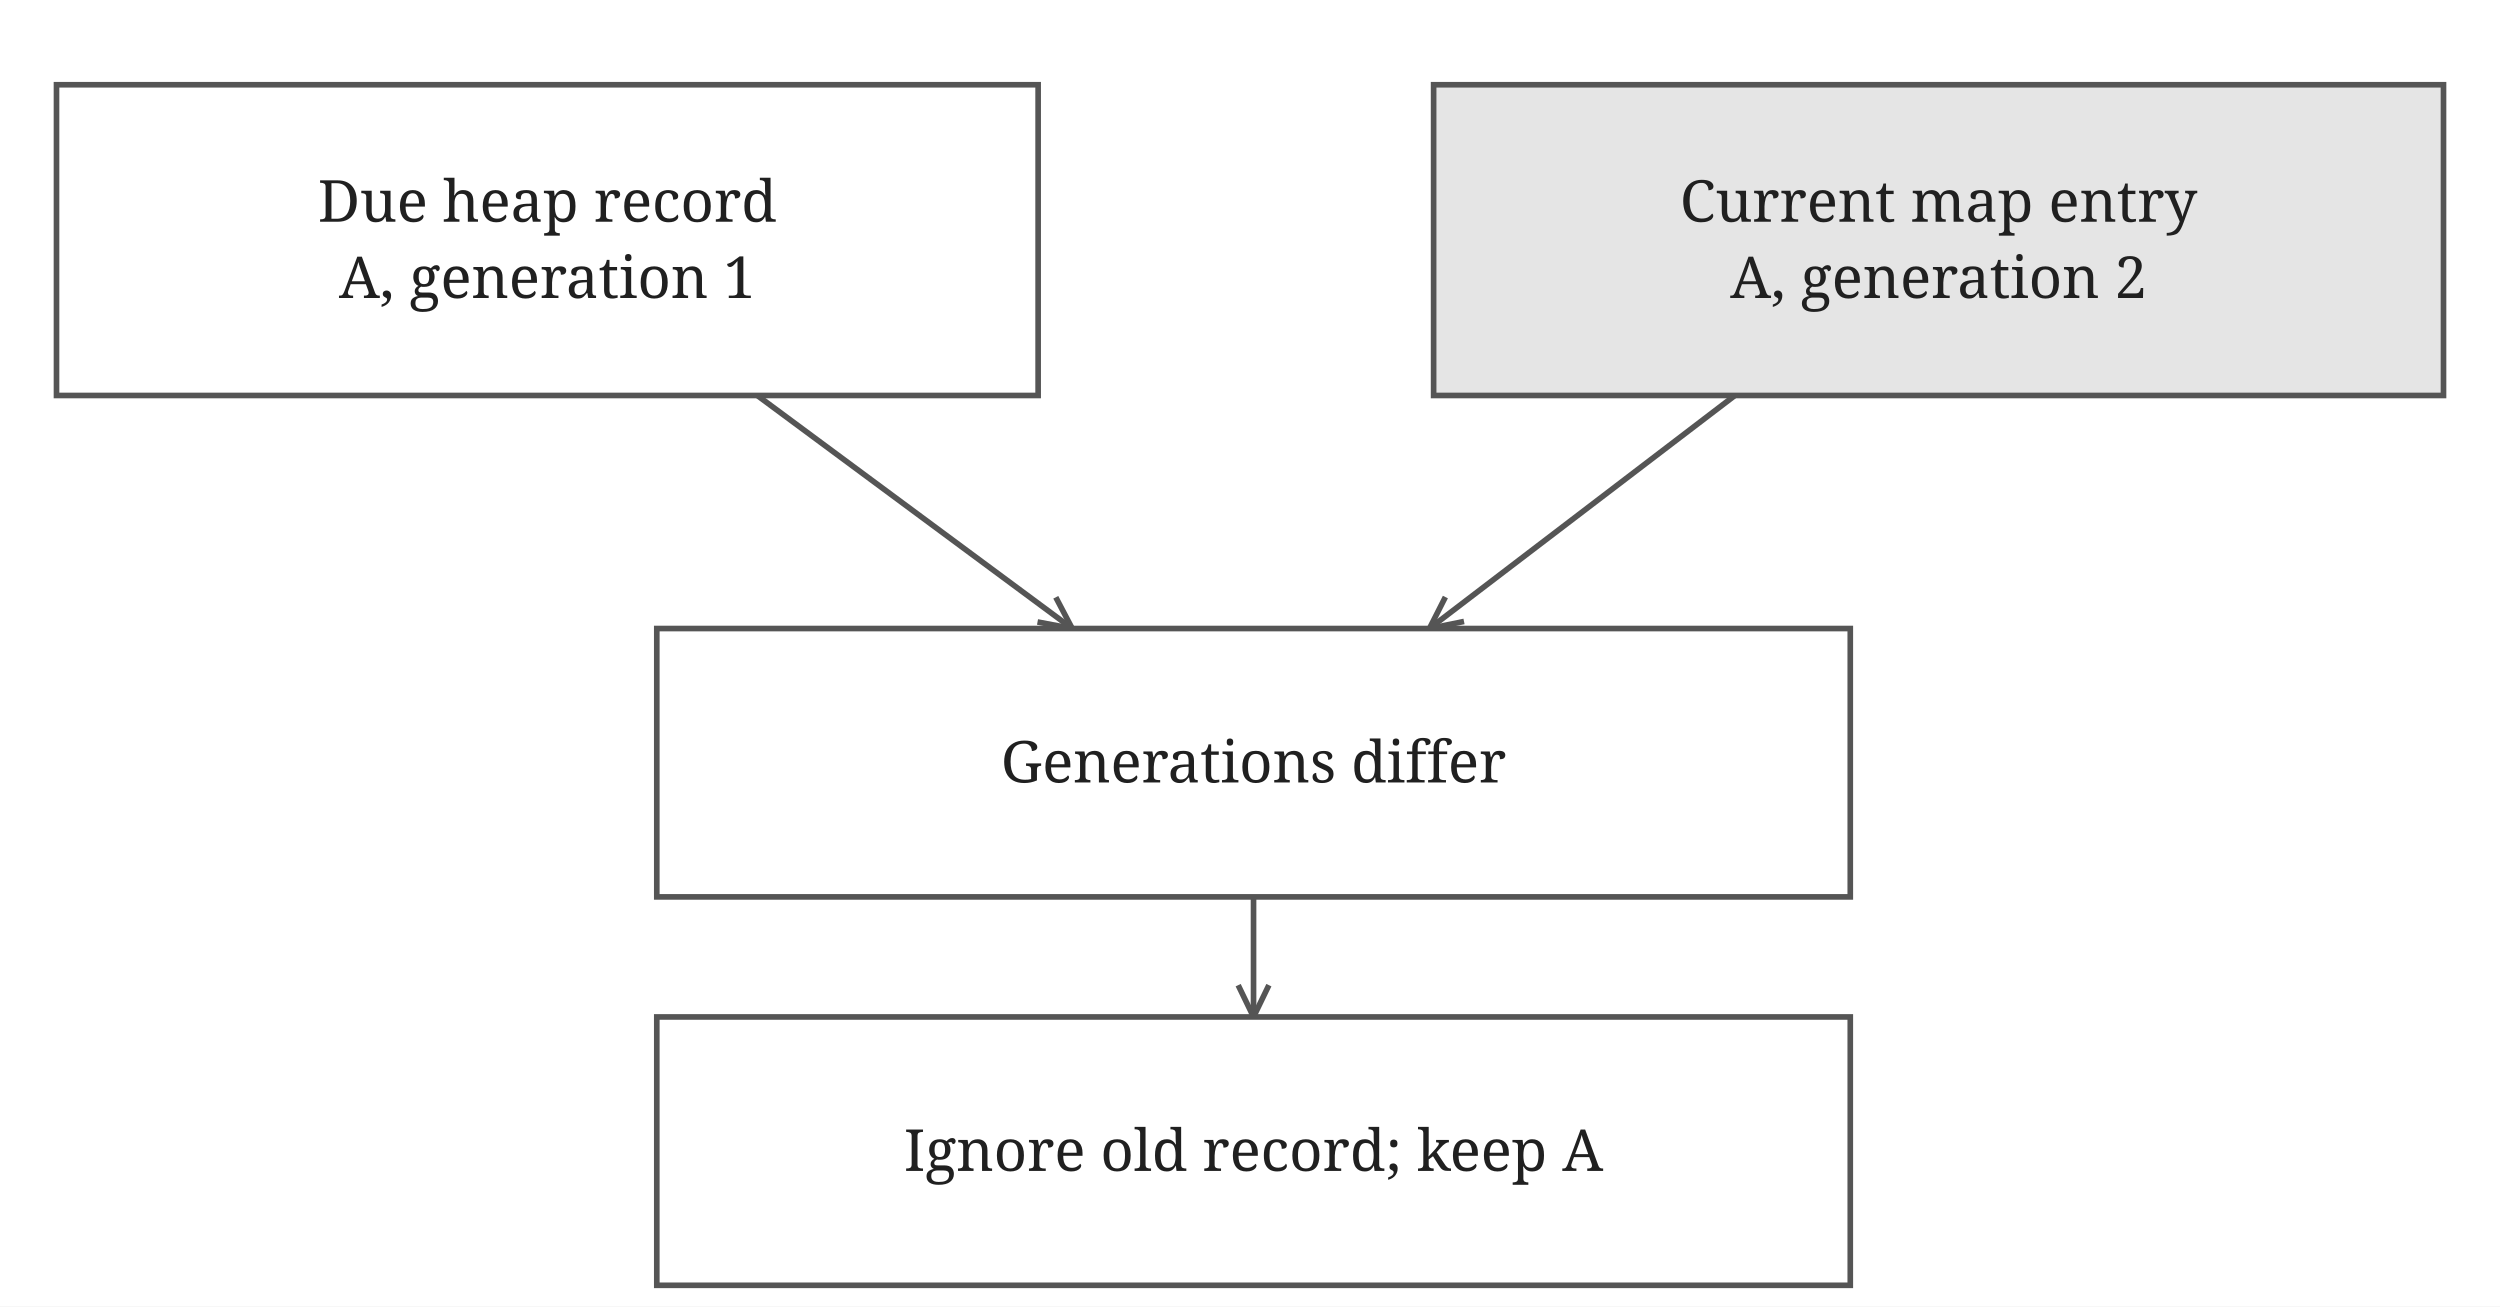
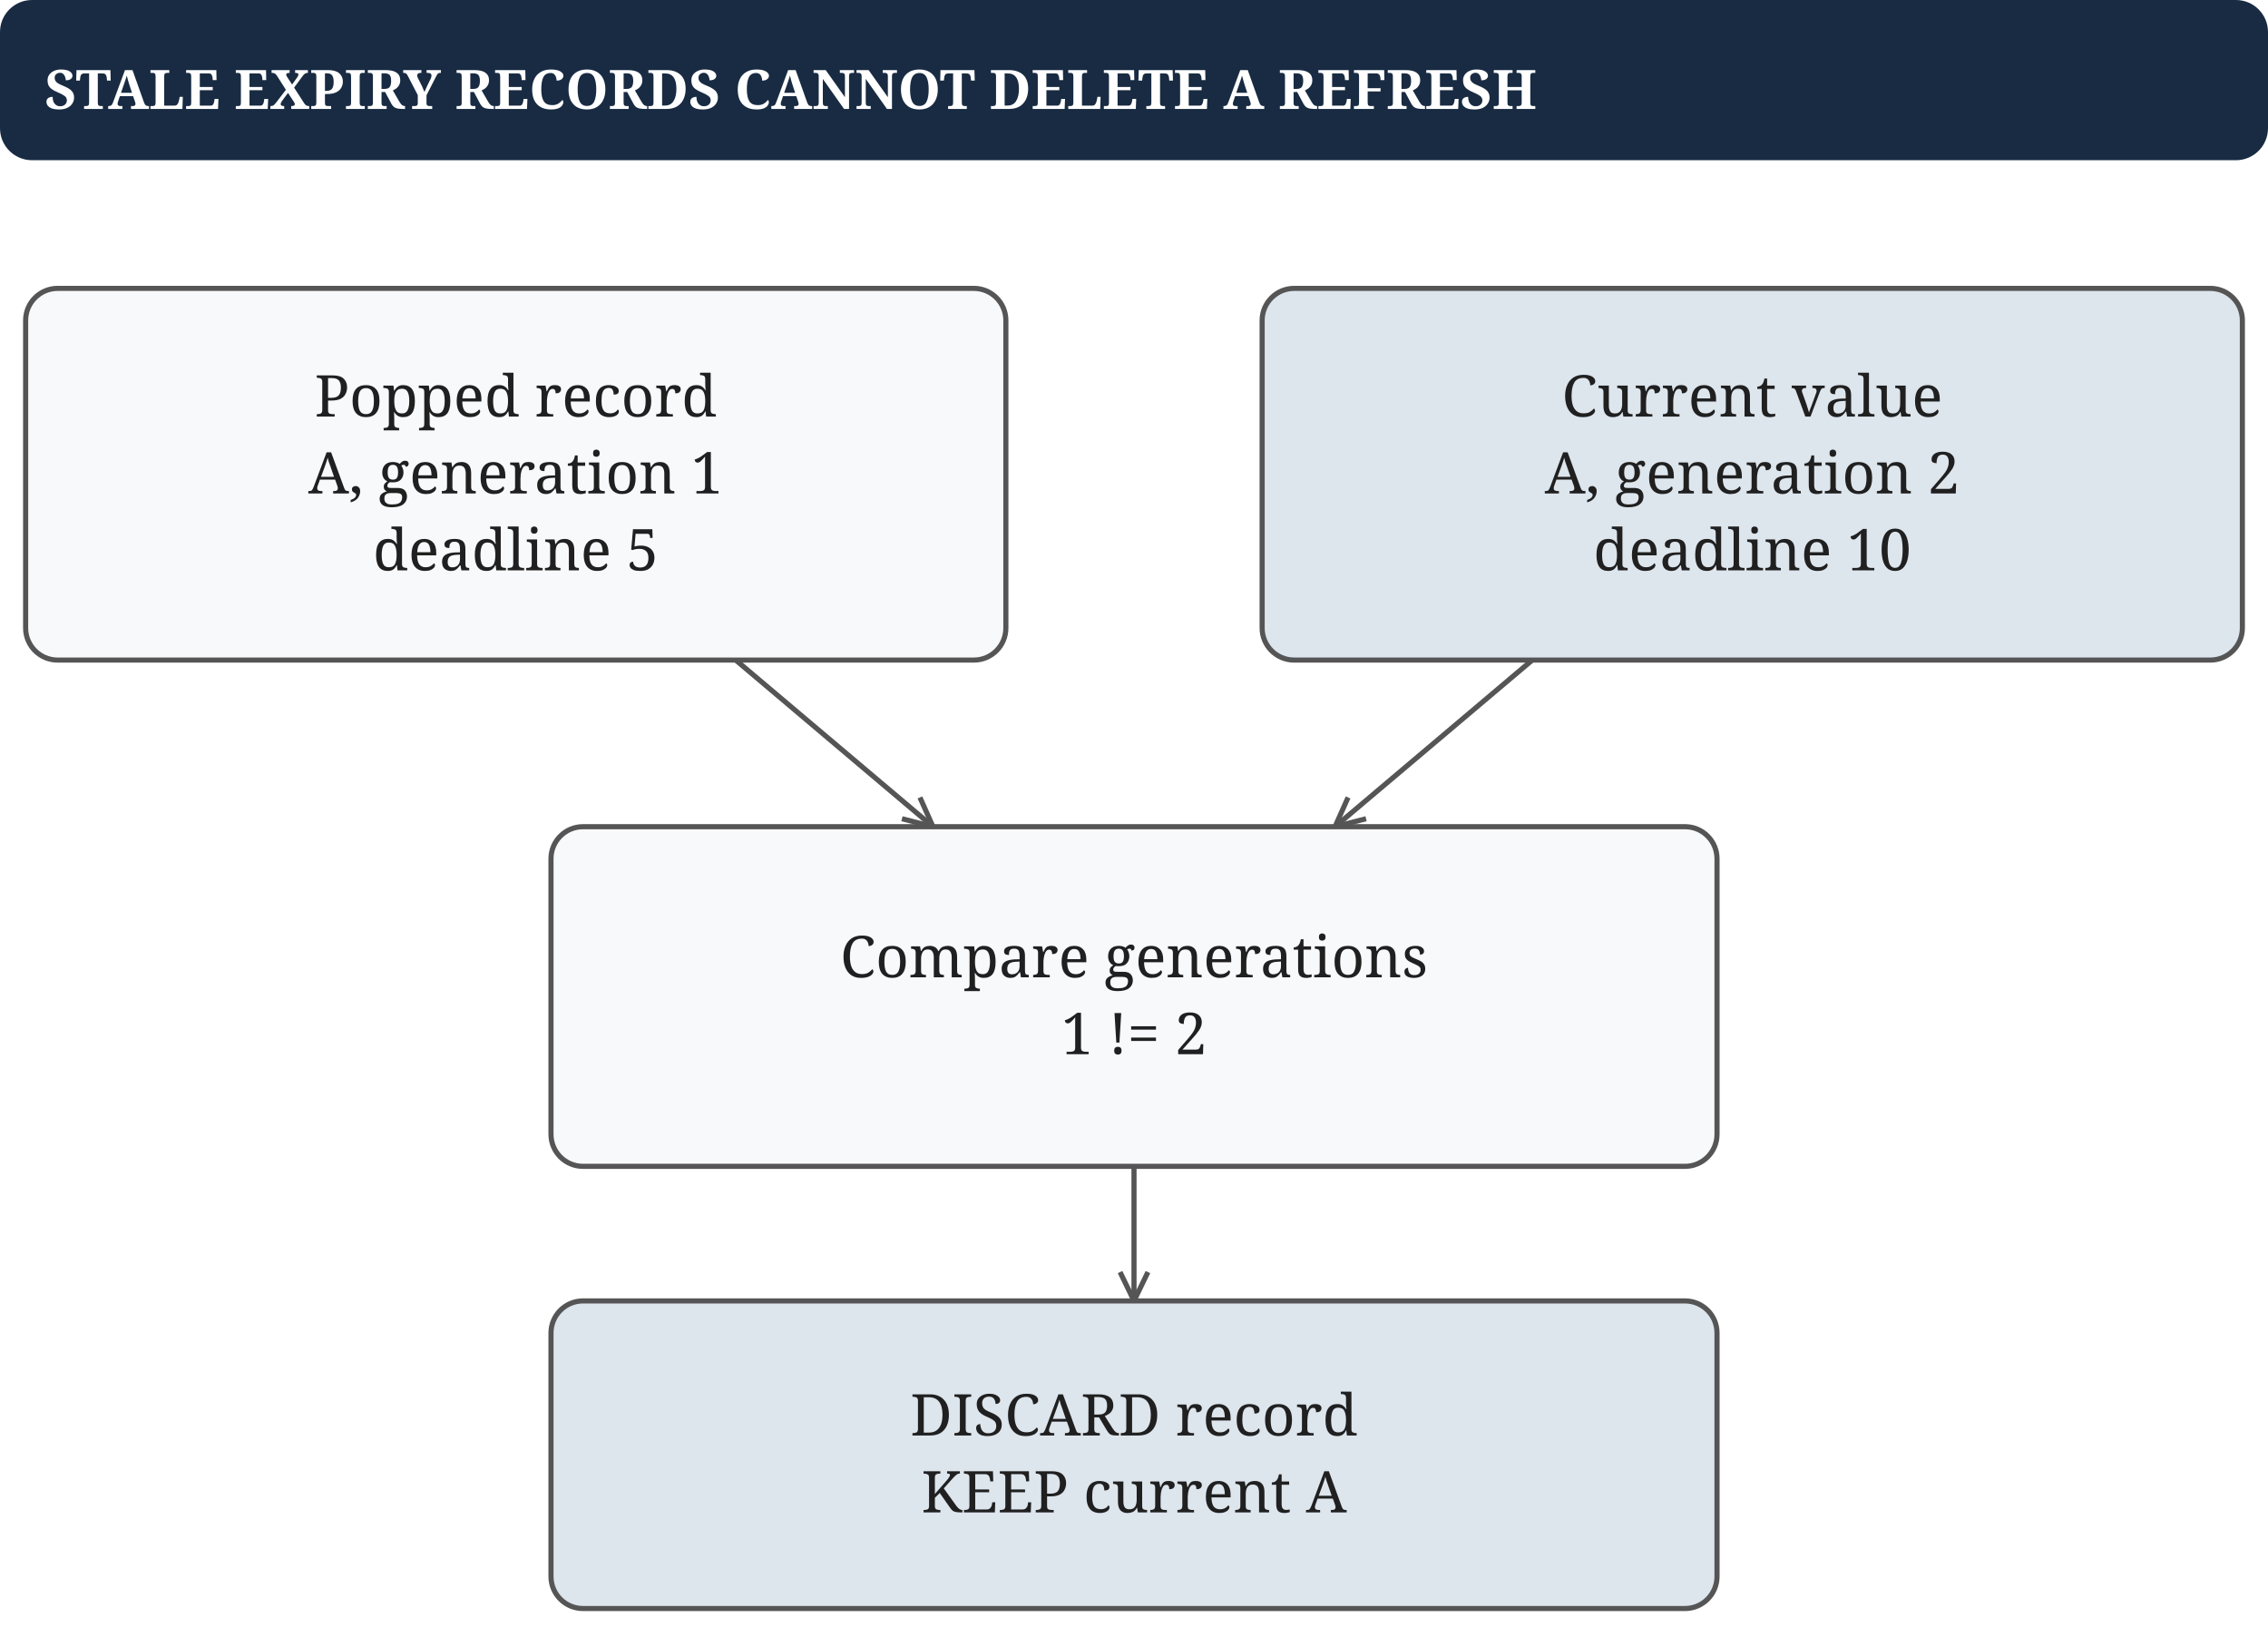
- <svg xmlns="http://www.w3.org/2000/svg" viewBox="0 0 354 185" role="img">
+ <svg xmlns="http://www.w3.org/2000/svg" viewBox="0 0 354 257" role="img">
  <rect width="100%" height="100%" fill="white" />
-   <line x1="107.23" y1="56.0" x2="151.824" y2="89.0" stroke="#555555" stroke-width="0.8" />
-   <line x1="151.824" y1="89.0" x2="149.499" y2="84.574" stroke="#555555" stroke-width="0.8" />
-   <line x1="151.824" y1="89.0" x2="146.912" y2="88.07" stroke="#555555" stroke-width="0.8" />
-   <line x1="245.662" y1="56.0" x2="202.405" y2="89.0" stroke="#555555" stroke-width="0.8" />
-   <line x1="202.405" y1="89.0" x2="207.304" y2="87.998" stroke="#555555" stroke-width="0.8" />
-   <line x1="202.405" y1="89.0" x2="204.666" y2="84.54" stroke="#555555" stroke-width="0.8" />
-   <line x1="177.5" y1="127.0" x2="177.5" y2="144.0" stroke="#555555" stroke-width="0.8" />
-   <line x1="177.5" y1="144.0" x2="179.675" y2="139.498" stroke="#555555" stroke-width="0.8" />
-   <line x1="177.5" y1="144.0" x2="175.325" y2="139.498" stroke="#555555" stroke-width="0.8" />
-   <rect x="8" y="12" width="139" height="44" fill="#ffffff" stroke="#555555" stroke-width="0.8" />
-   <text x="77.5" y="31.4" text-anchor="middle" fill="#202020" font-family="Georgia, serif" font-size="8.2">Due heap record</text>
-   <text x="77.5" y="42.2" text-anchor="middle" fill="#202020" font-family="Georgia, serif" font-size="8.2">A, generation 1</text>
-   <rect x="203" y="12" width="143" height="44" fill="#e5e5e5" stroke="#555555" stroke-width="0.8" />
-   <text x="274.5" y="31.4" text-anchor="middle" fill="#202020" font-family="Georgia, serif" font-size="8.2">Current map entry</text>
-   <text x="274.5" y="42.2" text-anchor="middle" fill="#202020" font-family="Georgia, serif" font-size="8.2">A, generation 2</text>
-   <rect x="93" y="89" width="169" height="38" fill="#ffffff" stroke="#555555" stroke-width="0.8" />
-   <text x="177.5" y="110.8" text-anchor="middle" fill="#202020" font-family="Georgia, serif" font-size="8.2">Generations differ</text>
-   <rect x="93" y="144" width="169" height="38" fill="#ffffff" stroke="#555555" stroke-width="0.8" />
-   <text x="177.5" y="165.8" text-anchor="middle" fill="#202020" font-family="Georgia, serif" font-size="8.2">Ignore old record; keep A</text>
+   <rect x="0" y="0" width="354" height="25" rx="5" fill="#182b42" stroke="none" stroke-width="0.8" />
+   <text x="7" y="17" text-anchor="start" fill="#ffffff" font-family="Georgia, serif" font-weight="bold" font-size="8.5">STALE EXPIRY RECORDS CANNOT DELETE A REFRESH</text>
+   <line x1="114.837" y1="103.0" x2="145.623" y2="129.0" stroke="#555555" stroke-width="0.8" />
+   <line x1="145.623" y1="129.0" x2="143.586" y2="124.433" stroke="#555555" stroke-width="0.8" />
+   <line x1="145.623" y1="129.0" x2="140.78" y2="127.757" stroke="#555555" stroke-width="0.8" />
+   <line x1="239.163" y1="103.0" x2="208.377" y2="129.0" stroke="#555555" stroke-width="0.8" />
+   <line x1="208.377" y1="129.0" x2="213.22" y2="127.757" stroke="#555555" stroke-width="0.8" />
+   <line x1="208.377" y1="129.0" x2="210.414" y2="124.433" stroke="#555555" stroke-width="0.8" />
+   <line x1="177.0" y1="182.0" x2="177.0" y2="203.0" stroke="#555555" stroke-width="0.8" />
+   <line x1="177.0" y1="203.0" x2="179.175" y2="198.498" stroke="#555555" stroke-width="0.8" />
+   <line x1="177.0" y1="203.0" x2="174.825" y2="198.498" stroke="#555555" stroke-width="0.8" />
+   <rect x="4" y="45" width="153" height="58" rx="5" fill="#f8f9fb" stroke="#555555" stroke-width="0.8" />
+   <text x="80.5" y="65.0" text-anchor="middle" fill="#202020" font-family="Georgia, serif" font-weight="normal" font-size="9">Popped record</text>
+   <text x="80.5" y="77.0" text-anchor="middle" fill="#202020" font-family="Georgia, serif" font-weight="normal" font-size="9">A, generation 1</text>
+   <text x="80.5" y="89.0" text-anchor="middle" fill="#202020" font-family="Georgia, serif" font-weight="normal" font-size="9">deadline 5</text>
+   <rect x="197" y="45" width="153" height="58" rx="5" fill="#dde5ed" stroke="#555555" stroke-width="0.8" />
+   <text x="273.5" y="65.0" text-anchor="middle" fill="#202020" font-family="Georgia, serif" font-weight="normal" font-size="9">Current value</text>
+   <text x="273.5" y="77.0" text-anchor="middle" fill="#202020" font-family="Georgia, serif" font-weight="normal" font-size="9">A, generation 2</text>
+   <text x="273.5" y="89.0" text-anchor="middle" fill="#202020" font-family="Georgia, serif" font-weight="normal" font-size="9">deadline 10</text>
+   <rect x="86" y="129" width="182" height="53" rx="5" fill="#f8f9fb" stroke="#555555" stroke-width="0.8" />
+   <text x="177.0" y="152.5" text-anchor="middle" fill="#202020" font-family="Georgia, serif" font-weight="normal" font-size="9">Compare generations</text>
+   <text x="177.0" y="164.5" text-anchor="middle" fill="#202020" font-family="Georgia, serif" font-weight="normal" font-size="9">1 != 2</text>
+   <rect x="86" y="203" width="182" height="48" rx="5" fill="#dde5ed" stroke="#555555" stroke-width="0.8" />
+   <text x="177.0" y="224.0" text-anchor="middle" fill="#202020" font-family="Georgia, serif" font-weight="normal" font-size="9">DISCARD record</text>
+   <text x="177.0" y="236.0" text-anchor="middle" fill="#202020" font-family="Georgia, serif" font-weight="normal" font-size="9">KEEP current A</text>
</svg>
